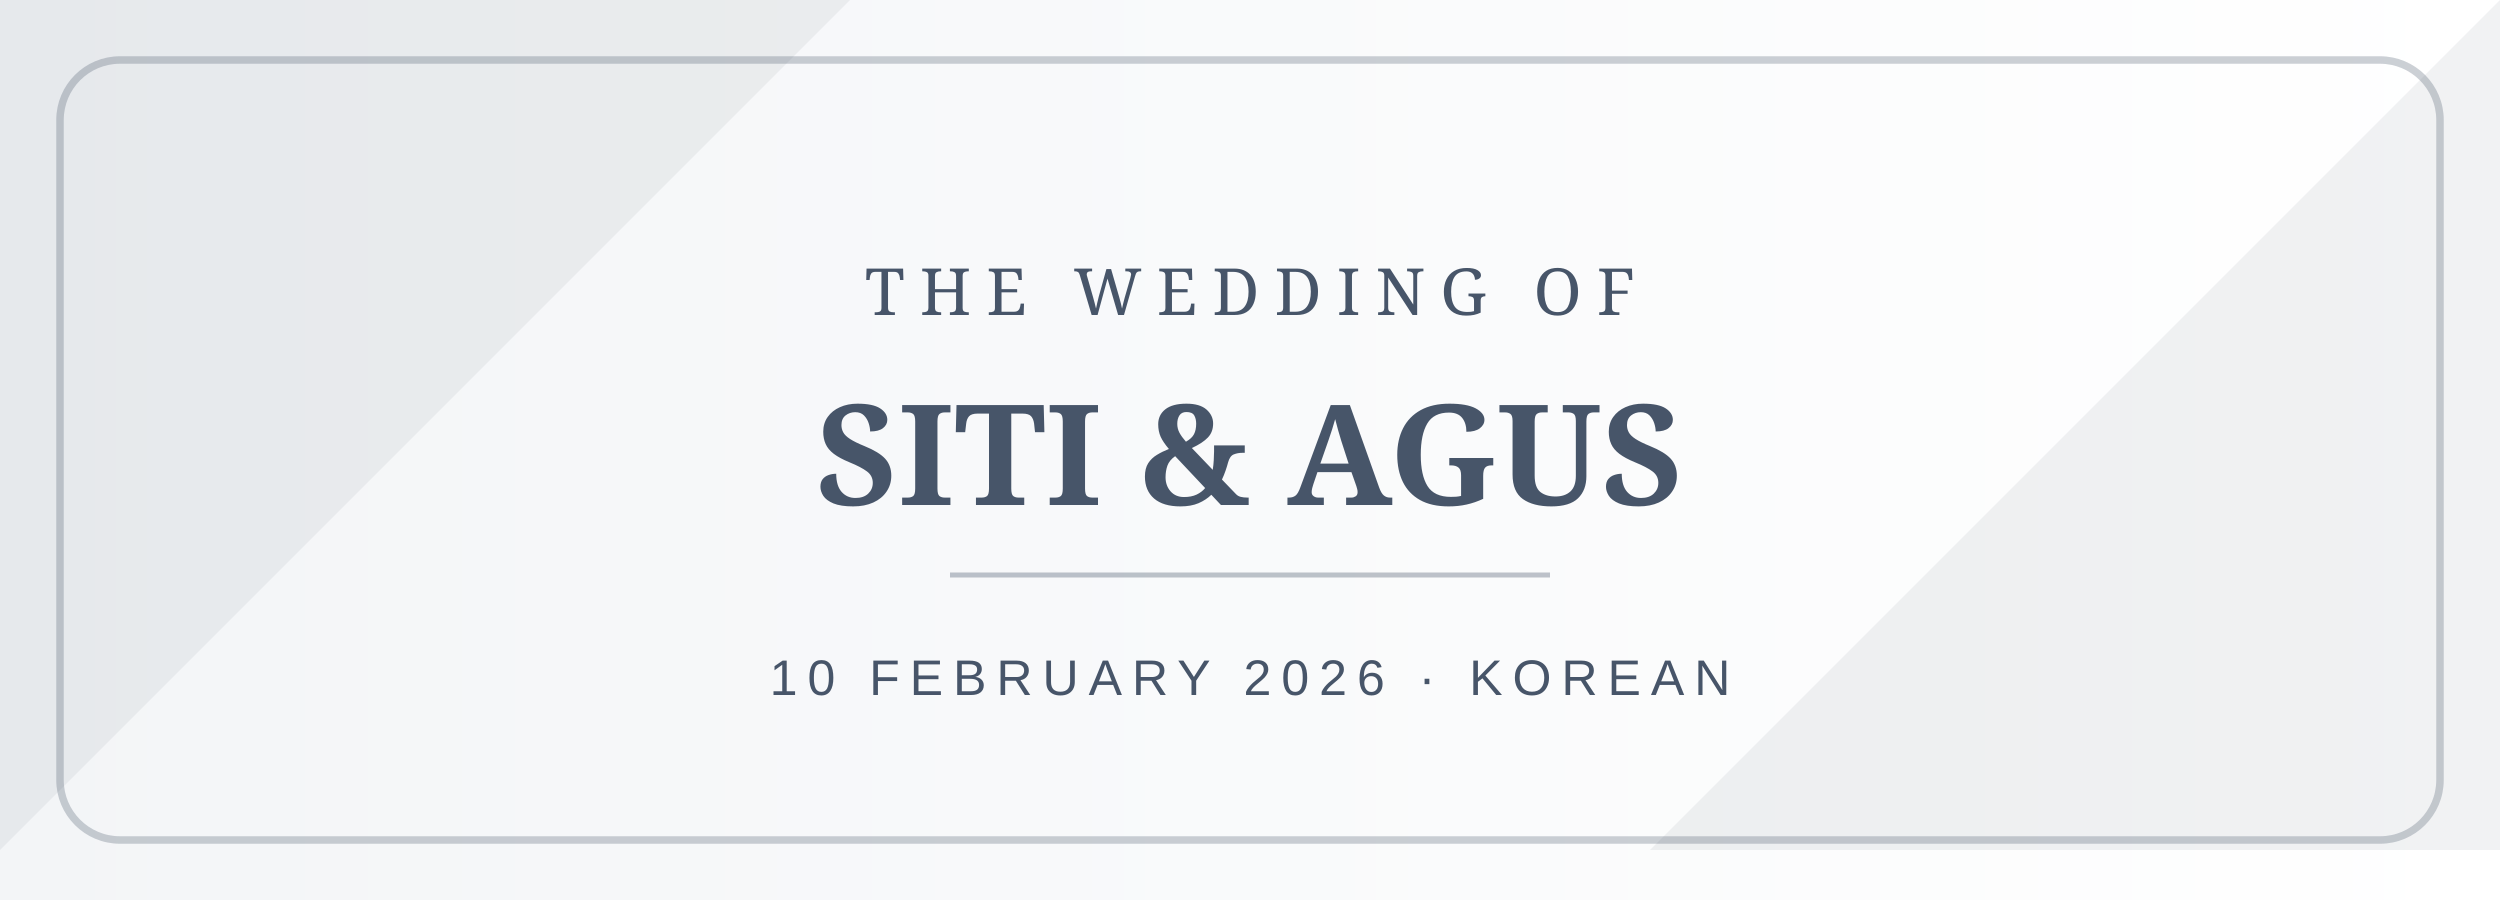
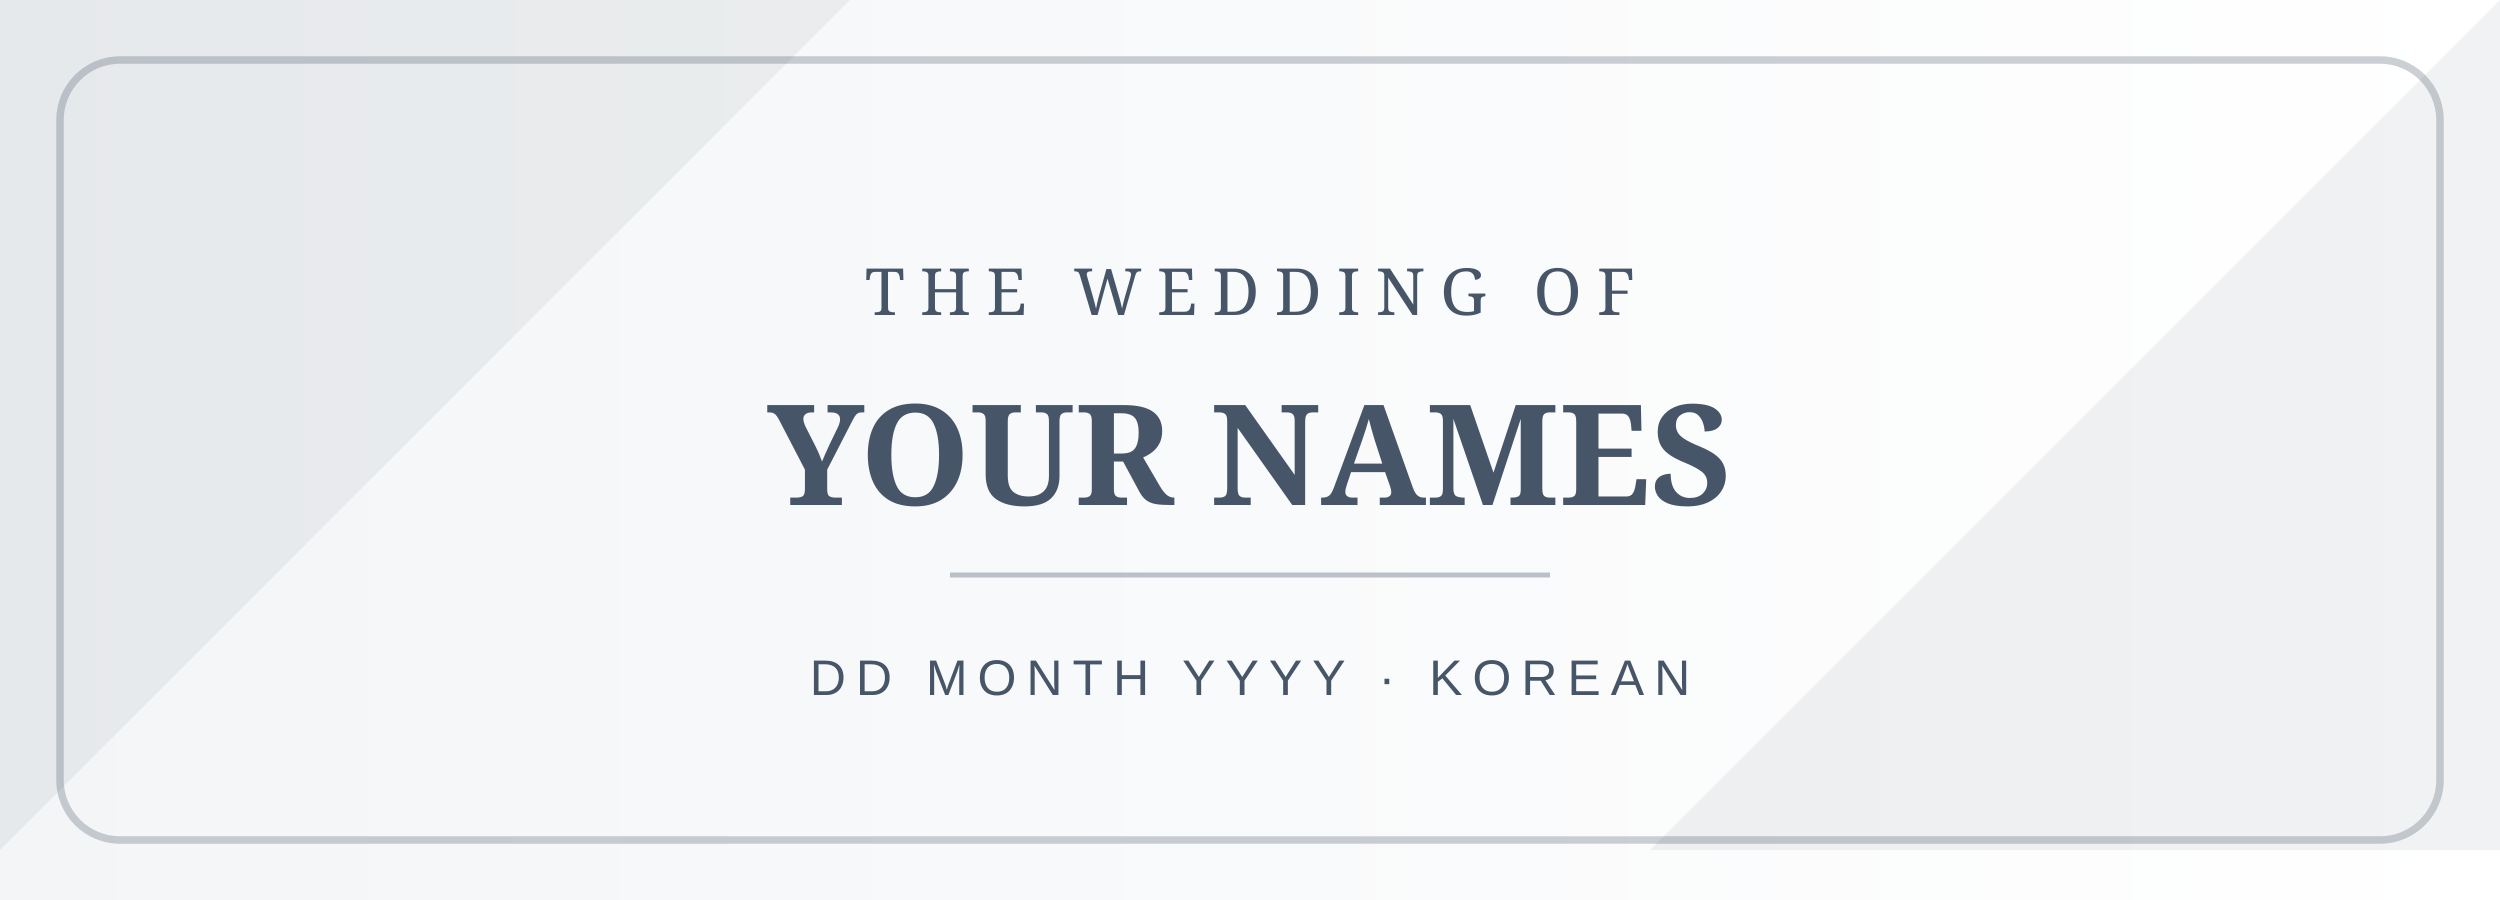
<svg xmlns="http://www.w3.org/2000/svg" viewBox="0 0 500 180" role="img" aria-label="Korean Modern wedding invitation visual">
  <defs>
    <linearGradient id="g" x1="0" x2="1">
      <stop stop-color="#f3f5f7" />
      <stop offset="1" stop-color="#ffffff" />
    </linearGradient>
  </defs>
  <rect width="500" height="180" fill="url(#g)" />
  <path d="M0 170L170 0H0Z" fill="#475569" opacity=".08" />
  <path d="M500 0L330 170H500Z" fill="#475569" opacity=".08" />
  <rect x="12" y="12" width="476" height="156" rx="12" fill="none" stroke="#475569" stroke-width="1.5" opacity=".28" />
  <text x="250" y="63" text-anchor="middle" font-family="Georgia,serif" font-size="13" fill="#475569" letter-spacing="3">THE WEDDING OF</text>
-   <text x="250" y="101" text-anchor="middle" font-family="Georgia,serif" font-size="28" font-weight="700" fill="#475569">SITI &amp; AGUS</text>
+   <text x="250" y="101" text-anchor="middle" font-family="Georgia,serif" font-size="28" font-weight="700" fill="#475569">YOUR NAMES</text>
  <line x1="190" y1="115" x2="310" y2="115" stroke="#475569" opacity=".35" />
-   <text x="250" y="139" text-anchor="middle" font-family="Arial,sans-serif" font-size="10" fill="#475569" letter-spacing="2">10 FEBRUARY 2026 · KOREAN</text>
+   <text x="250" y="139" text-anchor="middle" font-family="Arial,sans-serif" font-size="10" fill="#475569" letter-spacing="2">DD MONTH YYYY · KOREAN</text>
</svg>
